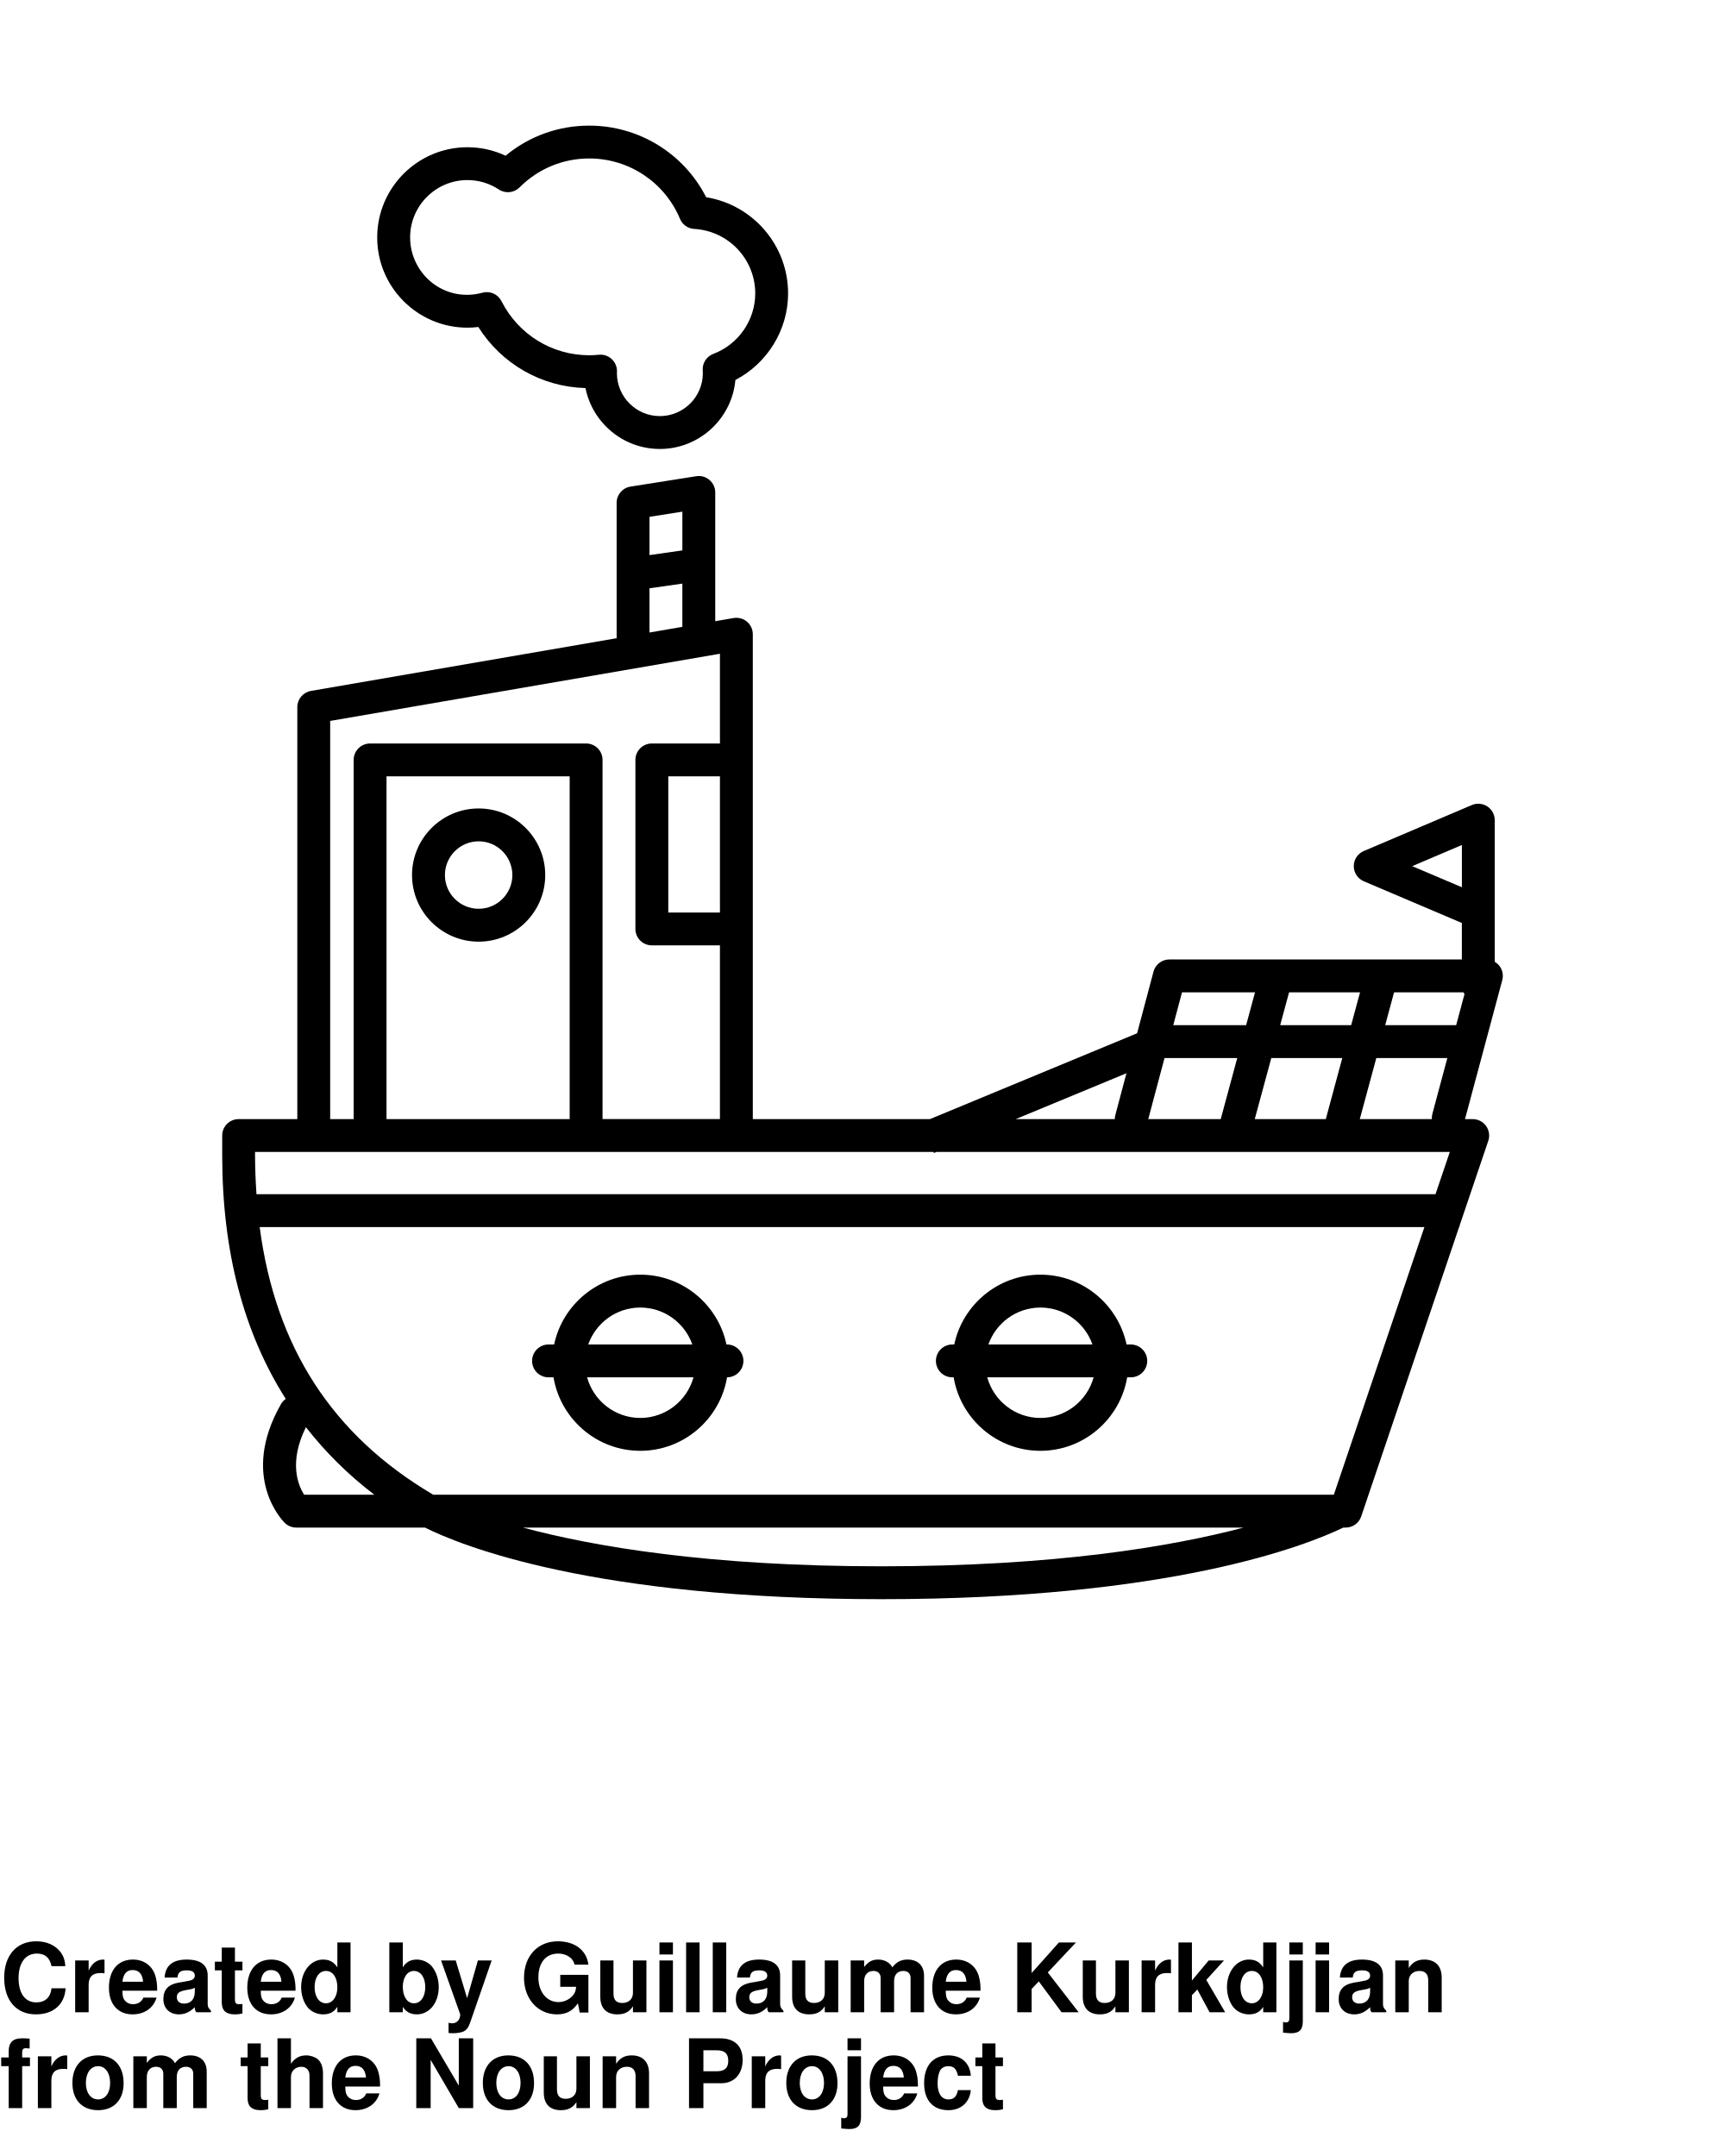
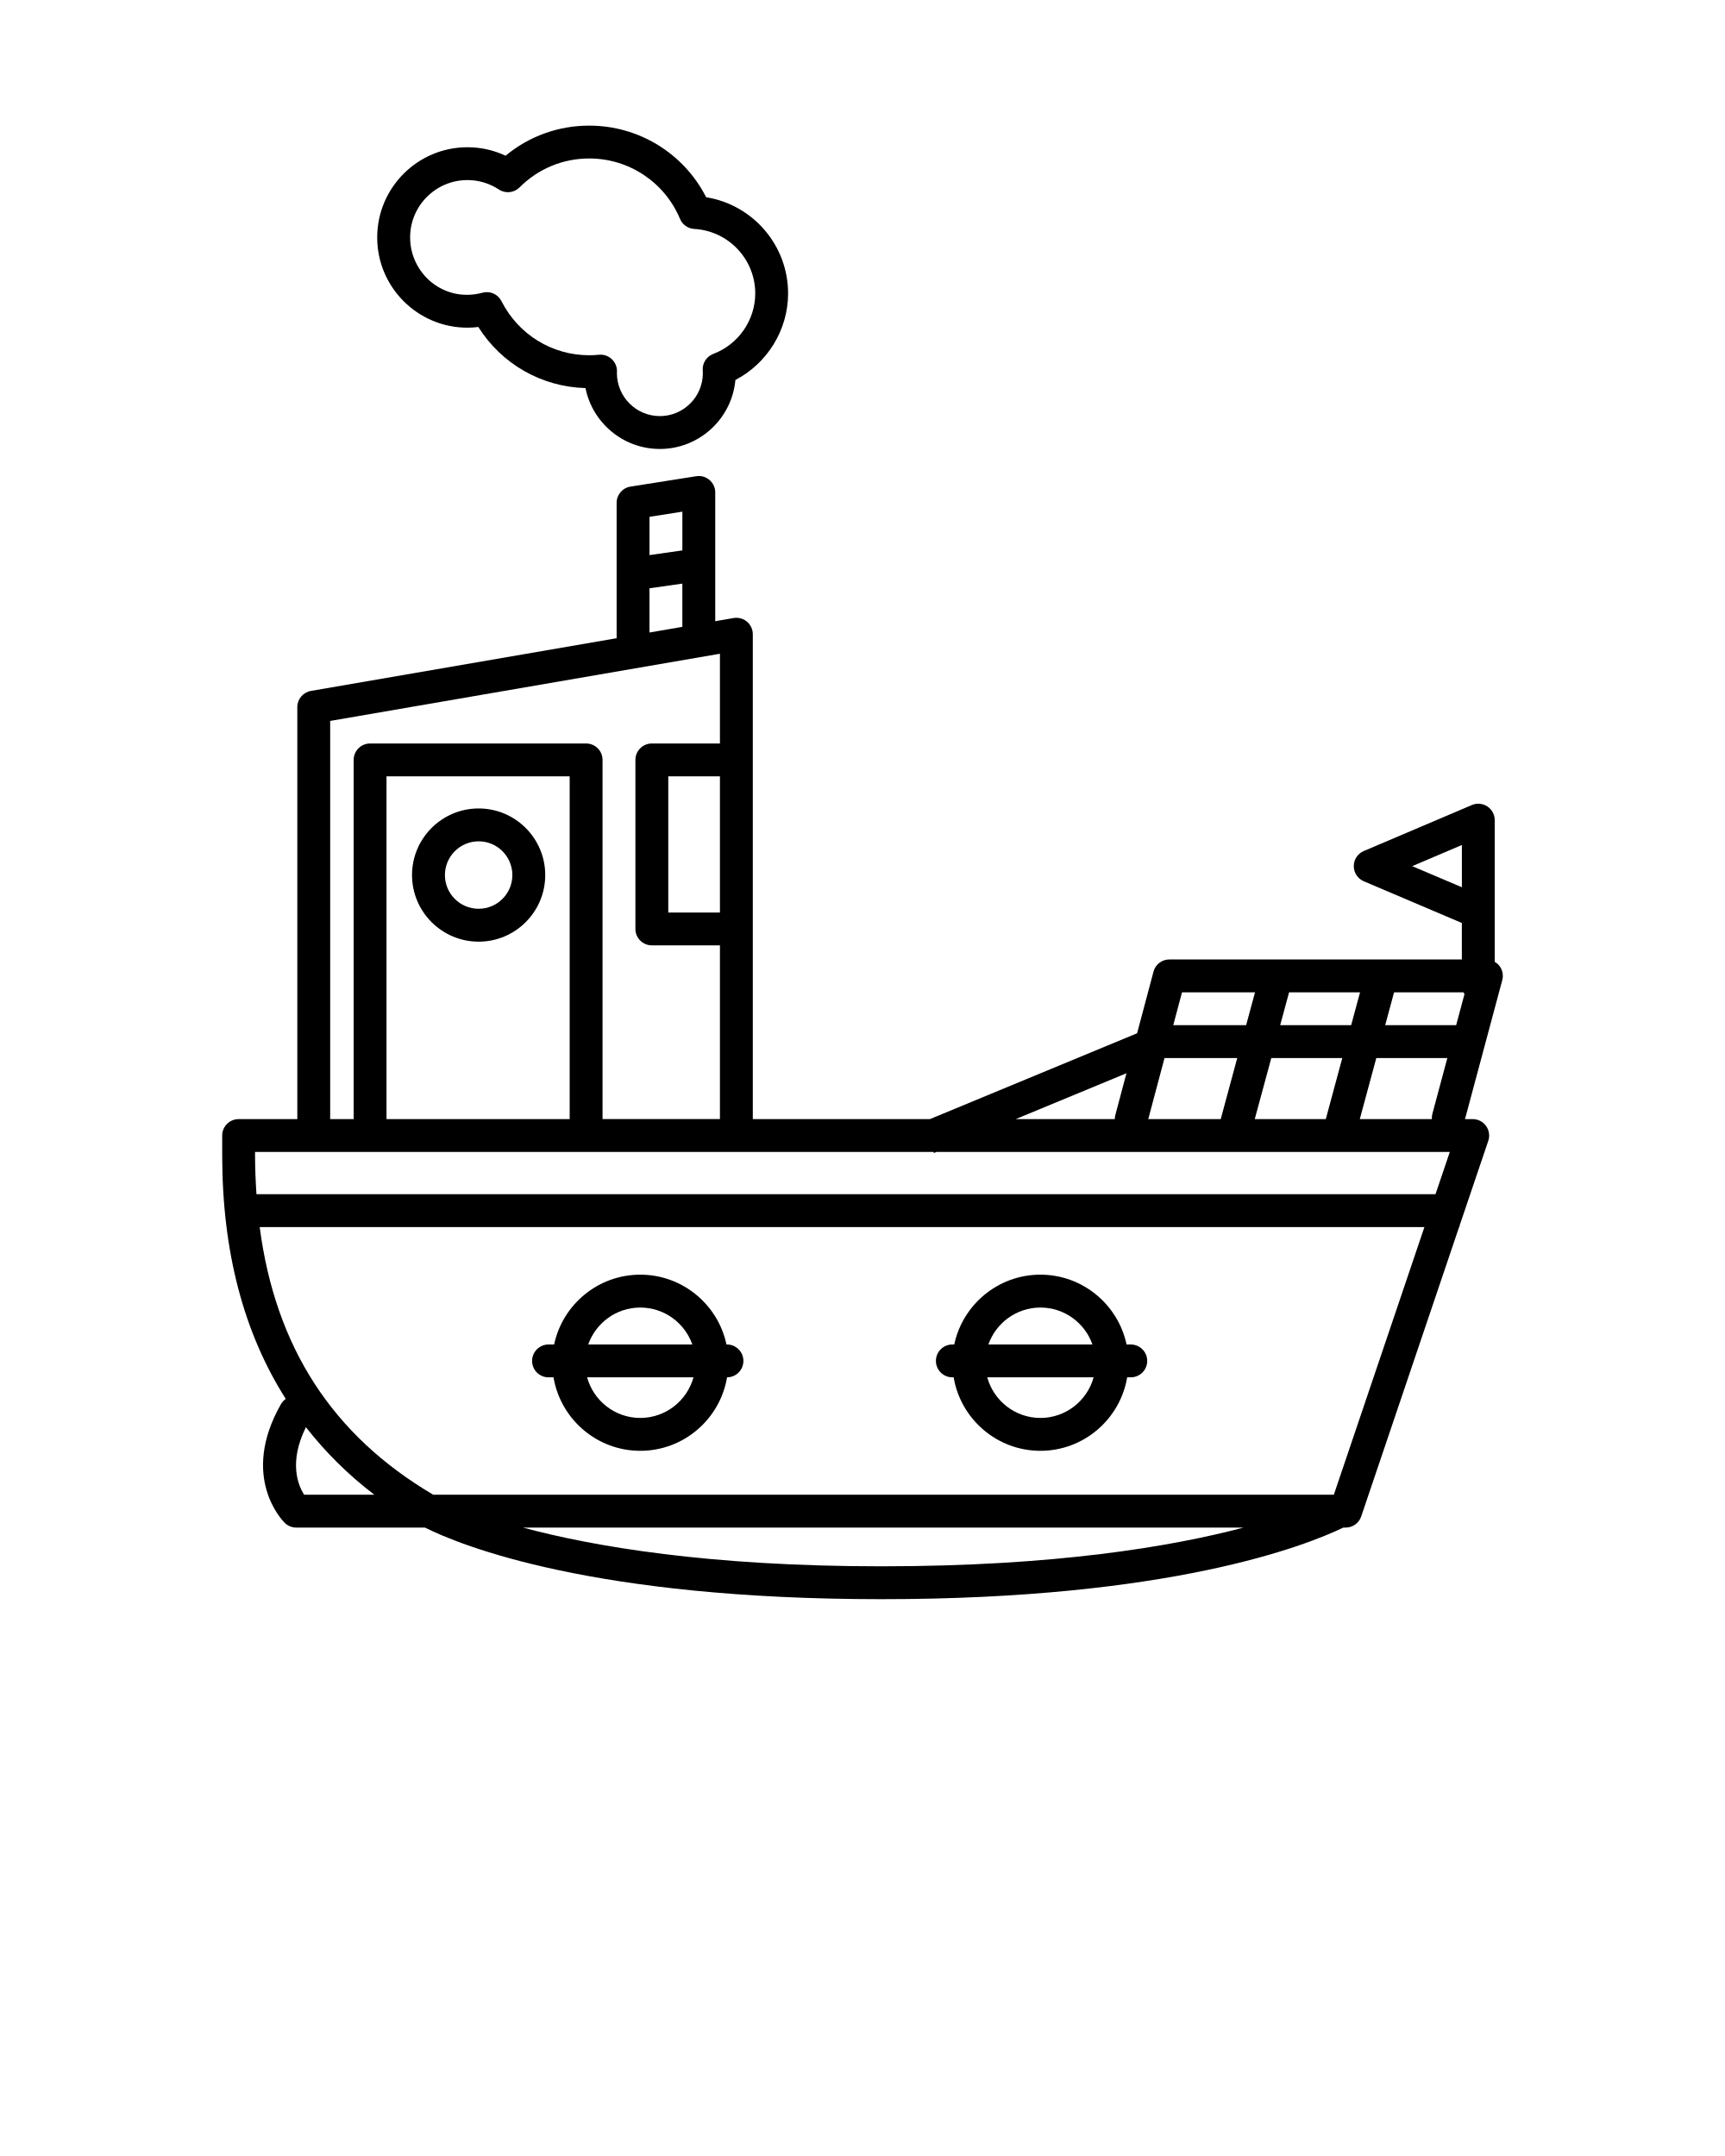
- <svg xmlns="http://www.w3.org/2000/svg" version="1.1" x="0px" y="0px" viewBox="0 0 90 112.5" enable-background="new 0 0 90 90" xml:space="preserve">
-   <g>
-     <path fill="#000000" d="M24.973,49.136c1.916,0,3.474-1.559,3.474-3.475c0-1.917-1.559-3.476-3.474-3.476   c-1.917,0-3.476,1.559-3.476,3.476C21.498,47.577,23.057,49.136,24.973,49.136z M24.973,43.9c0.97,0,1.759,0.79,1.759,1.761   s-0.79,1.759-1.759,1.759c-0.971,0-1.76-0.788-1.76-1.759S24.002,43.9,24.973,43.9z" />
-     <path fill="#000000" d="M28.619,71.869h0.26c0.365,2.172,2.253,3.834,4.527,3.834c2.274,0,4.163-1.662,4.527-3.834   c0.472-0.002,0.853-0.385,0.853-0.857s-0.384-0.857-0.857-0.857h-0.026c-0.44-2.077-2.288-3.643-4.496-3.643   s-4.056,1.565-4.496,3.643h-0.292c-0.474,0-0.858,0.385-0.858,0.857C27.761,71.486,28.146,71.869,28.619,71.869z M33.406,73.988   c-1.324,0-2.439-0.899-2.775-2.119h5.551C35.846,73.089,34.73,73.988,33.406,73.988z M33.406,68.228   c1.255,0,2.321,0.807,2.716,1.927H30.69C31.085,69.034,32.151,68.228,33.406,68.228z" />
-     <path fill="#000000" d="M49.688,71.869h0.068c0.364,2.172,2.253,3.834,4.526,3.834s4.162-1.662,4.527-3.834h0.188   c0.475,0,0.858-0.383,0.858-0.857c0-0.473-0.384-0.857-0.858-0.857h-0.22c-0.44-2.077-2.287-3.643-4.495-3.643   c-2.207,0-4.055,1.565-4.495,3.643h-0.1c-0.474,0-0.857,0.385-0.857,0.857C48.831,71.486,49.215,71.869,49.688,71.869z    M54.283,73.988c-1.323,0-2.439-0.899-2.774-2.119h5.549C56.723,73.089,55.607,73.988,54.283,73.988z M54.283,68.228   c1.255,0,2.32,0.807,2.715,1.927h-5.43C51.963,69.034,53.029,68.228,54.283,68.228z" />
-     <path fill="#000000" d="M78.231,50.4c-0.067-0.088-0.152-0.156-0.245-0.211v-2.595v-4.512v-0.286c0-0.288-0.145-0.557-0.385-0.715   c-0.24-0.159-0.545-0.187-0.809-0.074l-5.639,2.4c-0.317,0.134-0.521,0.445-0.521,0.789s0.205,0.654,0.521,0.788l5.117,2.177v1.903   H61.01c-0.388,0-0.729,0.262-0.828,0.638l-0.855,3.214l-10.809,4.479h-9.241V33.094c0-0.253-0.112-0.493-0.305-0.656   c-0.193-0.163-0.448-0.23-0.698-0.189l-0.957,0.166v-6.719c0-0.251-0.11-0.489-0.301-0.652c-0.19-0.164-0.441-0.235-0.69-0.195   l-3.431,0.542c-0.416,0.065-0.723,0.425-0.723,0.847v7.064l-15.948,2.75c-0.412,0.071-0.712,0.428-0.712,0.845v21.498h-3.062   c-0.473,0-0.857,0.384-0.857,0.857v1.022c0,5.004,1.112,9.255,3.316,12.721c-0.099,0.071-0.186,0.161-0.25,0.272   c-2.17,3.811,0.101,6.103,0.199,6.198c0.161,0.155,0.375,0.244,0.6,0.244h6.713c1.919,0.958,8.801,3.736,23.818,3.736   c15.104,0,22.162-2.802,24.097-3.736h0.122c0.368,0,0.695-0.234,0.812-0.583l5.107-15.098h0.021v-0.063l1.502-4.438   c0.088-0.262,0.045-0.55-0.116-0.774c-0.161-0.226-0.42-0.358-0.696-0.358h-0.403l1.944-7.25   C78.448,50.887,78.394,50.612,78.231,50.4z M73.681,45.196l2.591-1.104v2.205L73.681,45.196z M65.465,58.395l0.863-3.185h3.704   l-0.86,3.185H65.465z M60.757,55.21h3.794l-0.861,3.185h-3.781L60.757,55.21z M66.792,53.494l0.464-1.715h3.703l-0.464,1.715   H66.792z M72.734,51.779h3.623c0.016,0.033,0.031,0.064,0.051,0.094l-0.435,1.621h-3.702L72.734,51.779z M65.479,51.779   l-0.464,1.715h-3.802l0.457-1.715H65.479z M58.771,56.002l-0.582,2.189c-0.019,0.067-0.025,0.135-0.026,0.203h-5.167L58.771,56.002   z M37.562,47.615h-2.695V40.51h2.695V47.615z M35.602,26.698v2.022l-1.715,0.245v-1.997L35.602,26.698z M33.886,30.697l1.715-0.244   v2.256l-1.715,0.296V30.697z M17.227,37.618l20.335-3.506v4.683h-3.553c-0.474,0-0.857,0.384-0.857,0.857v8.82   c0,0.474,0.384,0.857,0.857,0.857h3.553v9.064h-6.125V39.652c0-0.474-0.384-0.857-0.857-0.857H19.309   c-0.473,0-0.857,0.384-0.857,0.857v18.742h-1.225V37.618z M29.722,58.395h-9.556V40.51h9.556V58.395z M13.307,60.109h35.398   l0.022,0.055l0.13-0.055h26.785l-0.746,2.205H13.381c-0.044-0.665-0.074-1.341-0.074-2.04V60.109z M15.961,74.47   c1.017,1.302,2.2,2.481,3.569,3.524h-3.661C15.557,77.51,15.05,76.312,15.961,74.47z M45.988,81.73   c-9.024,0-15.03-1.035-18.704-2.021h37.597C61.139,80.697,55.058,81.73,45.988,81.73z M69.592,77.994H24.699h-2.096   c-5.255-3.098-8.233-7.693-9.054-13.965h60.768L69.592,77.994z M70.946,58.395l0.861-3.185h3.706l-0.783,2.919   c-0.024,0.089-0.029,0.179-0.024,0.266H70.946z" />
-     <path fill="#000000" d="M24.388,17.098c0.188,0,0.377-0.012,0.567-0.036c1.216,1.93,3.295,3.125,5.592,3.188   c0.363,1.81,1.965,3.177,3.88,3.177c2.062,0,3.76-1.585,3.942-3.6c1.665-0.867,2.749-2.613,2.749-4.514   c0-2.518-1.839-4.63-4.275-5.021c-1.165-2.286-3.508-3.737-6.103-3.737c-1.61,0-3.136,0.554-4.362,1.57   c-0.62-0.291-1.297-0.442-1.99-0.442c-2.596,0-4.708,2.112-4.708,4.708S21.792,17.098,24.388,17.098z M24.388,9.396   c0.585,0,1.152,0.17,1.641,0.492c0.34,0.225,0.791,0.178,1.079-0.11c0.971-0.974,2.261-1.509,3.633-1.509   c2.075,0,3.935,1.237,4.738,3.153c0.127,0.303,0.416,0.506,0.743,0.524c1.784,0.101,3.182,1.579,3.182,3.366   c0,1.394-0.879,2.661-2.188,3.154c-0.352,0.133-0.576,0.479-0.553,0.855c0,0.002,0.003,0.05,0.003,0.052   c0.002,0.032,0.005,0.062,0.005,0.095c0,1.237-1.006,2.244-2.243,2.244c-1.236,0-2.243-1.006-2.242-2.248   c0.001-0.013,0.003-0.074,0.004-0.087c0.003-0.244-0.098-0.479-0.278-0.644c-0.159-0.146-0.366-0.226-0.579-0.226   c-0.029,0-0.058,0.001-0.086,0.004c-0.166,0.017-0.333,0.026-0.504,0.026c-1.943,0-3.698-1.082-4.579-2.823   c-0.184-0.363-0.598-0.548-0.989-0.441c-1.998,0.542-3.777-0.98-3.777-2.884C21.395,10.739,22.737,9.396,24.388,9.396z" />
+ <svg xmlns="http://www.w3.org/2000/svg" version="1.1" x="0px" y="0px" viewBox="0 0 90 112.5" enable-background="new 0 0 90 90" xml:space="preserve" id="svg20">
+   <defs id="defs40" />
+   <g id="g22">
+     <path fill="#000000" d="M24.973,49.136c1.916,0,3.474-1.559,3.474-3.475c0-1.917-1.559-3.476-3.474-3.476   c-1.917,0-3.476,1.559-3.476,3.476C21.498,47.577,23.057,49.136,24.973,49.136z M24.973,43.9c0.97,0,1.759,0.79,1.759,1.761   s-0.79,1.759-1.759,1.759c-0.971,0-1.76-0.788-1.76-1.759S24.002,43.9,24.973,43.9z" id="path24" />
+     <path fill="#000000" d="M28.619,71.869h0.26c0.365,2.172,2.253,3.834,4.527,3.834c2.274,0,4.163-1.662,4.527-3.834   c0.472-0.002,0.853-0.385,0.853-0.857s-0.384-0.857-0.857-0.857h-0.026c-0.44-2.077-2.288-3.643-4.496-3.643   s-4.056,1.565-4.496,3.643h-0.292c-0.474,0-0.858,0.385-0.858,0.857C27.761,71.486,28.146,71.869,28.619,71.869z M33.406,73.988   c-1.324,0-2.439-0.899-2.775-2.119h5.551C35.846,73.089,34.73,73.988,33.406,73.988z M33.406,68.228   c1.255,0,2.321,0.807,2.716,1.927H30.69C31.085,69.034,32.151,68.228,33.406,68.228z" id="path26" />
+     <path fill="#000000" d="M49.688,71.869h0.068c0.364,2.172,2.253,3.834,4.526,3.834s4.162-1.662,4.527-3.834h0.188   c0.475,0,0.858-0.383,0.858-0.857c0-0.473-0.384-0.857-0.858-0.857h-0.22c-0.44-2.077-2.287-3.643-4.495-3.643   c-2.207,0-4.055,1.565-4.495,3.643h-0.1c-0.474,0-0.857,0.385-0.857,0.857C48.831,71.486,49.215,71.869,49.688,71.869z    M54.283,73.988c-1.323,0-2.439-0.899-2.774-2.119h5.549C56.723,73.089,55.607,73.988,54.283,73.988z M54.283,68.228   c1.255,0,2.32,0.807,2.715,1.927h-5.43C51.963,69.034,53.029,68.228,54.283,68.228z" id="path28" />
+     <path fill="#000000" d="M78.231,50.4c-0.067-0.088-0.152-0.156-0.245-0.211v-2.595v-4.512v-0.286c0-0.288-0.145-0.557-0.385-0.715   c-0.24-0.159-0.545-0.187-0.809-0.074l-5.639,2.4c-0.317,0.134-0.521,0.445-0.521,0.789s0.205,0.654,0.521,0.788l5.117,2.177v1.903   H61.01c-0.388,0-0.729,0.262-0.828,0.638l-0.855,3.214l-10.809,4.479h-9.241V33.094c0-0.253-0.112-0.493-0.305-0.656   c-0.193-0.163-0.448-0.23-0.698-0.189l-0.957,0.166v-6.719c0-0.251-0.11-0.489-0.301-0.652c-0.19-0.164-0.441-0.235-0.69-0.195   l-3.431,0.542c-0.416,0.065-0.723,0.425-0.723,0.847v7.064l-15.948,2.75c-0.412,0.071-0.712,0.428-0.712,0.845v21.498h-3.062   c-0.473,0-0.857,0.384-0.857,0.857v1.022c0,5.004,1.112,9.255,3.316,12.721c-0.099,0.071-0.186,0.161-0.25,0.272   c-2.17,3.811,0.101,6.103,0.199,6.198c0.161,0.155,0.375,0.244,0.6,0.244h6.713c1.919,0.958,8.801,3.736,23.818,3.736   c15.104,0,22.162-2.802,24.097-3.736h0.122c0.368,0,0.695-0.234,0.812-0.583l5.107-15.098h0.021v-0.063l1.502-4.438   c0.088-0.262,0.045-0.55-0.116-0.774c-0.161-0.226-0.42-0.358-0.696-0.358h-0.403l1.944-7.25   C78.448,50.887,78.394,50.612,78.231,50.4z M73.681,45.196l2.591-1.104v2.205L73.681,45.196z M65.465,58.395l0.863-3.185h3.704   l-0.86,3.185H65.465z M60.757,55.21h3.794l-0.861,3.185h-3.781L60.757,55.21z M66.792,53.494l0.464-1.715h3.703l-0.464,1.715   H66.792z M72.734,51.779h3.623c0.016,0.033,0.031,0.064,0.051,0.094l-0.435,1.621h-3.702L72.734,51.779z M65.479,51.779   l-0.464,1.715h-3.802l0.457-1.715H65.479z M58.771,56.002l-0.582,2.189c-0.019,0.067-0.025,0.135-0.026,0.203h-5.167L58.771,56.002   z M37.562,47.615h-2.695V40.51h2.695V47.615z M35.602,26.698v2.022l-1.715,0.245v-1.997L35.602,26.698z M33.886,30.697l1.715-0.244   v2.256l-1.715,0.296V30.697z M17.227,37.618l20.335-3.506v4.683h-3.553c-0.474,0-0.857,0.384-0.857,0.857v8.82   c0,0.474,0.384,0.857,0.857,0.857h3.553v9.064h-6.125V39.652c0-0.474-0.384-0.857-0.857-0.857H19.309   c-0.473,0-0.857,0.384-0.857,0.857v18.742h-1.225V37.618z M29.722,58.395h-9.556V40.51h9.556V58.395z M13.307,60.109h35.398   l0.022,0.055l0.13-0.055h26.785l-0.746,2.205H13.381c-0.044-0.665-0.074-1.341-0.074-2.04V60.109z M15.961,74.47   c1.017,1.302,2.2,2.481,3.569,3.524h-3.661C15.557,77.51,15.05,76.312,15.961,74.47z M45.988,81.73   c-9.024,0-15.03-1.035-18.704-2.021h37.597C61.139,80.697,55.058,81.73,45.988,81.73z M69.592,77.994H24.699h-2.096   c-5.255-3.098-8.233-7.693-9.054-13.965h60.768L69.592,77.994z M70.946,58.395l0.861-3.185h3.706l-0.783,2.919   c-0.024,0.089-0.029,0.179-0.024,0.266H70.946z" id="path30" />
+     <path fill="#000000" d="M24.388,17.098c0.188,0,0.377-0.012,0.567-0.036c1.216,1.93,3.295,3.125,5.592,3.188   c0.363,1.81,1.965,3.177,3.88,3.177c2.062,0,3.76-1.585,3.942-3.6c1.665-0.867,2.749-2.613,2.749-4.514   c0-2.518-1.839-4.63-4.275-5.021c-1.165-2.286-3.508-3.737-6.103-3.737c-1.61,0-3.136,0.554-4.362,1.57   c-0.62-0.291-1.297-0.442-1.99-0.442c-2.596,0-4.708,2.112-4.708,4.708S21.792,17.098,24.388,17.098z M24.388,9.396   c0.585,0,1.152,0.17,1.641,0.492c0.34,0.225,0.791,0.178,1.079-0.11c0.971-0.974,2.261-1.509,3.633-1.509   c2.075,0,3.935,1.237,4.738,3.153c0.127,0.303,0.416,0.506,0.743,0.524c1.784,0.101,3.182,1.579,3.182,3.366   c0,1.394-0.879,2.661-2.188,3.154c-0.352,0.133-0.576,0.479-0.553,0.855c0,0.002,0.003,0.05,0.003,0.052   c0.002,0.032,0.005,0.062,0.005,0.095c0,1.237-1.006,2.244-2.243,2.244c-1.236,0-2.243-1.006-2.242-2.248   c0.001-0.013,0.003-0.074,0.004-0.087c0.003-0.244-0.098-0.479-0.278-0.644c-0.159-0.146-0.366-0.226-0.579-0.226   c-0.029,0-0.058,0.001-0.086,0.004c-0.166,0.017-0.333,0.026-0.504,0.026c-1.943,0-3.698-1.082-4.579-2.823   c-0.184-0.363-0.598-0.548-0.989-0.441c-1.998,0.542-3.777-0.98-3.777-2.884C21.395,10.739,22.737,9.396,24.388,9.396z" id="path32" />
  </g>
-   <text x="0" y="105" fill="#000000" font-size="5px" font-weight="bold" font-family="'Helvetica Neue', Helvetica, Arial-Unicode, Arial, Sans-serif">Created by Guillaume Kurkdjian</text>
-   <text x="0" y="110" fill="#000000" font-size="5px" font-weight="bold" font-family="'Helvetica Neue', Helvetica, Arial-Unicode, Arial, Sans-serif">from the Noun Project</text>
</svg>
